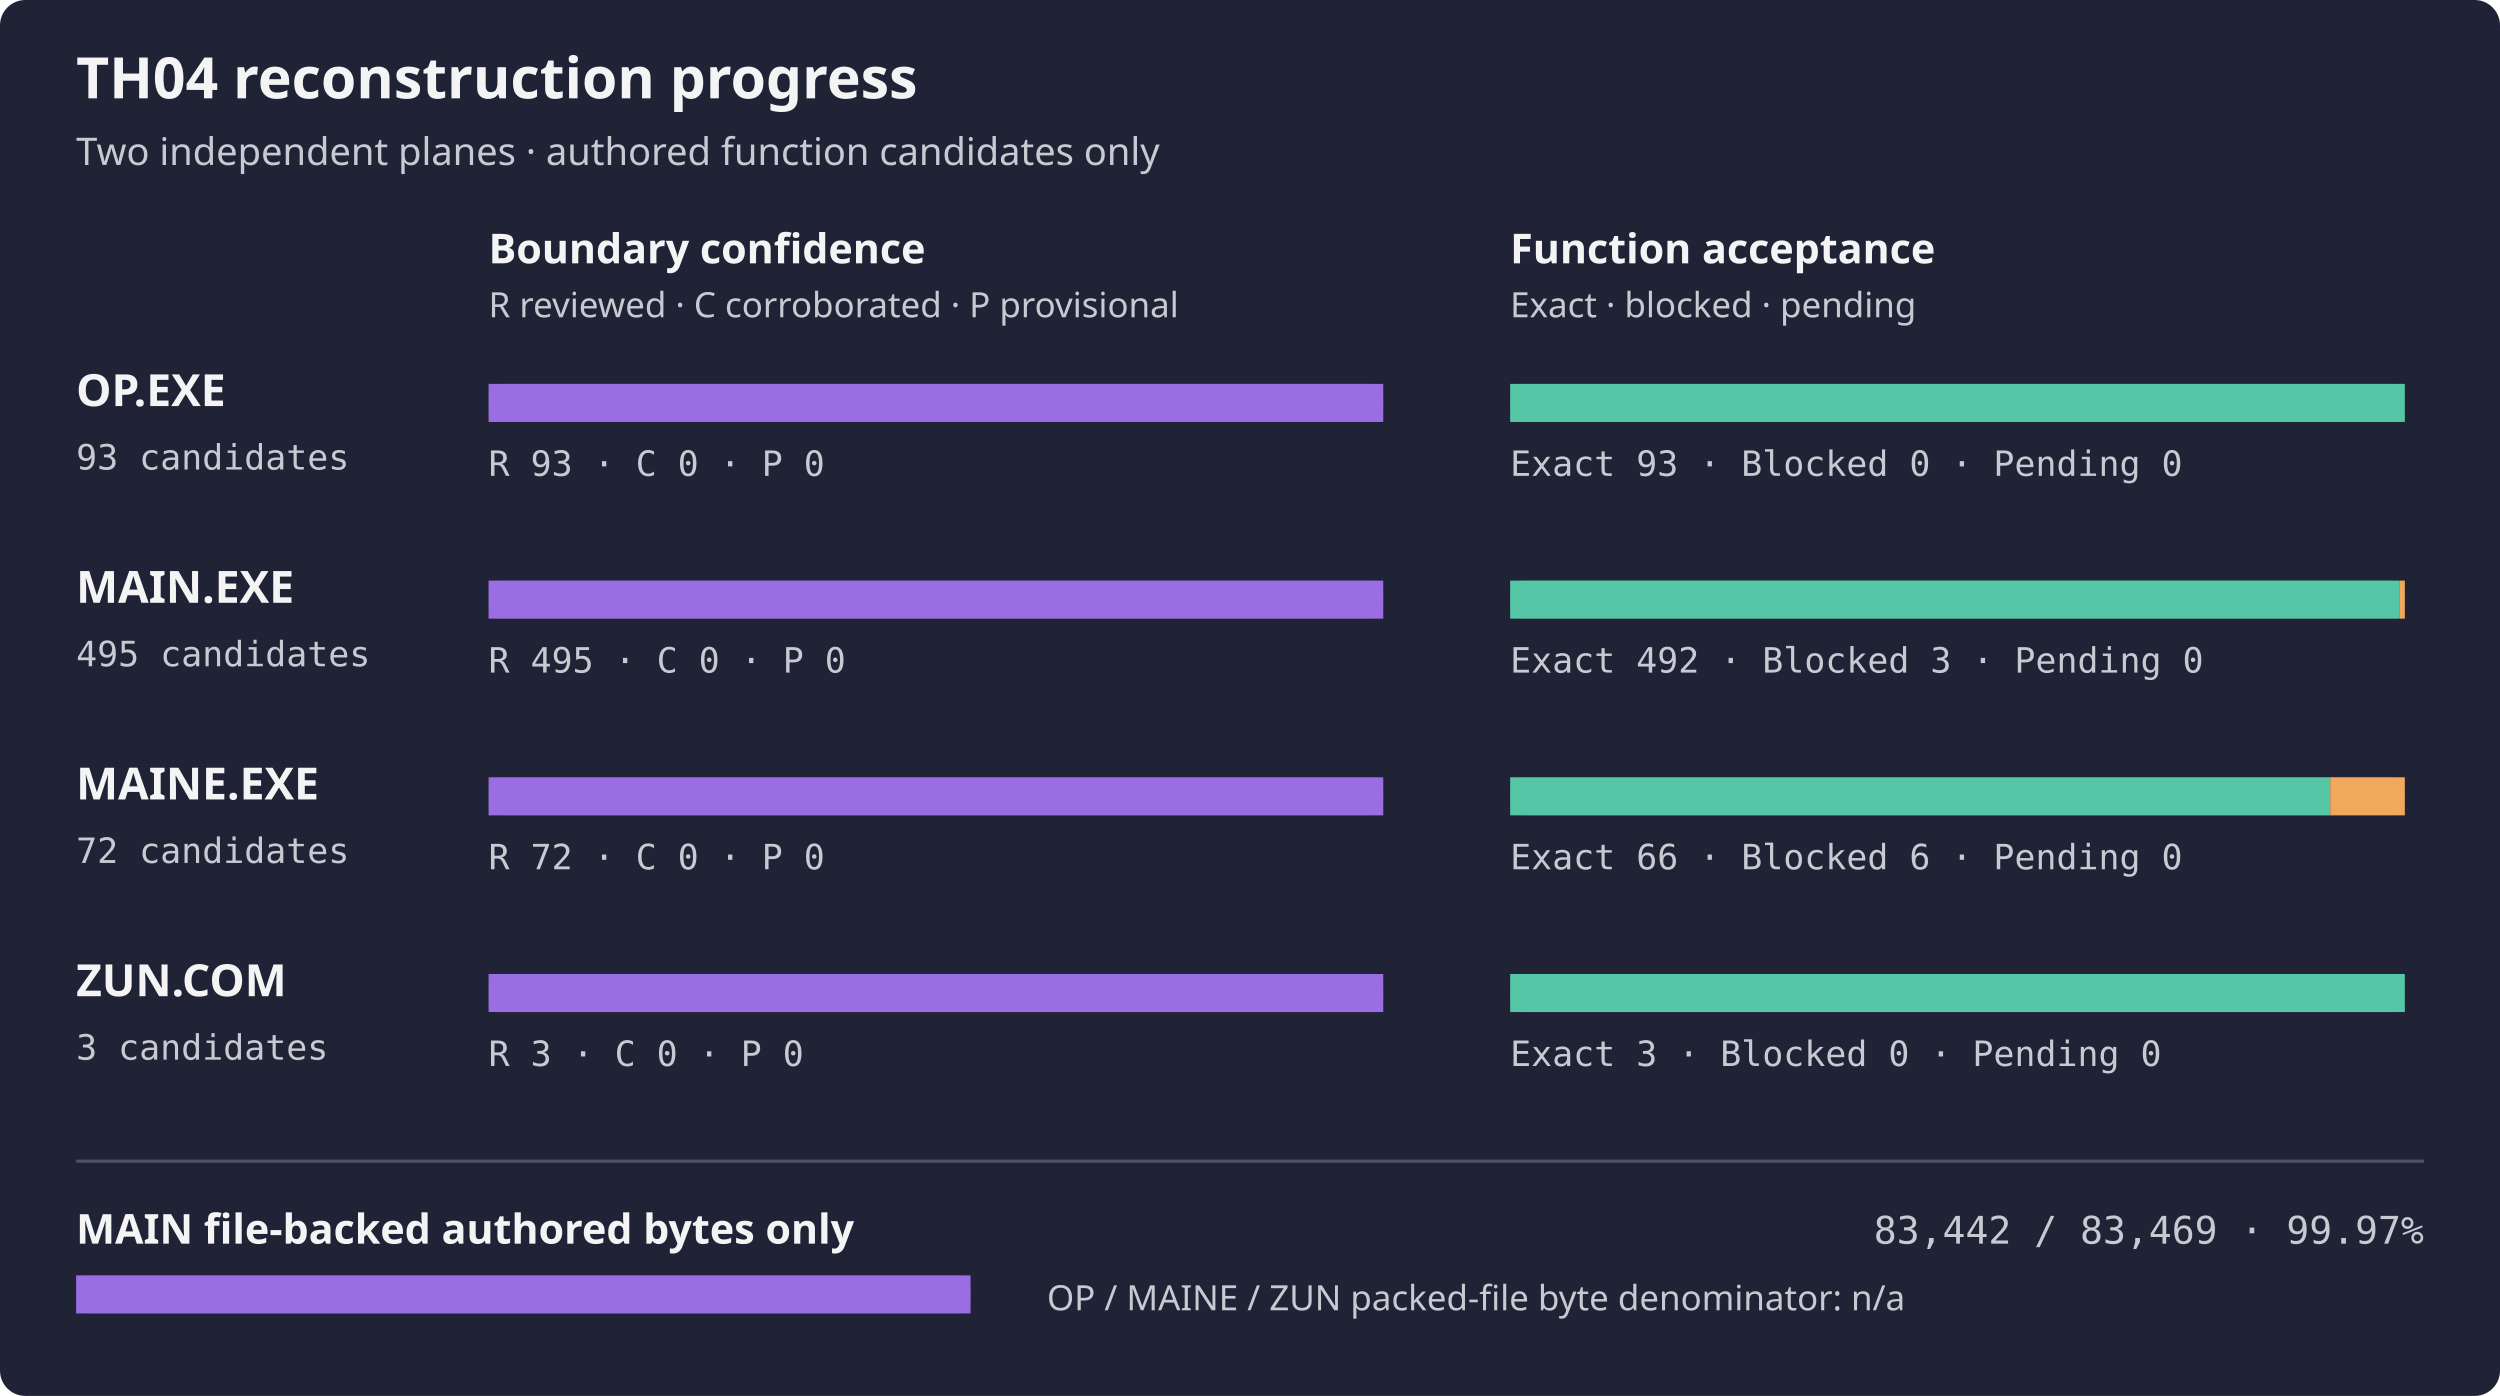
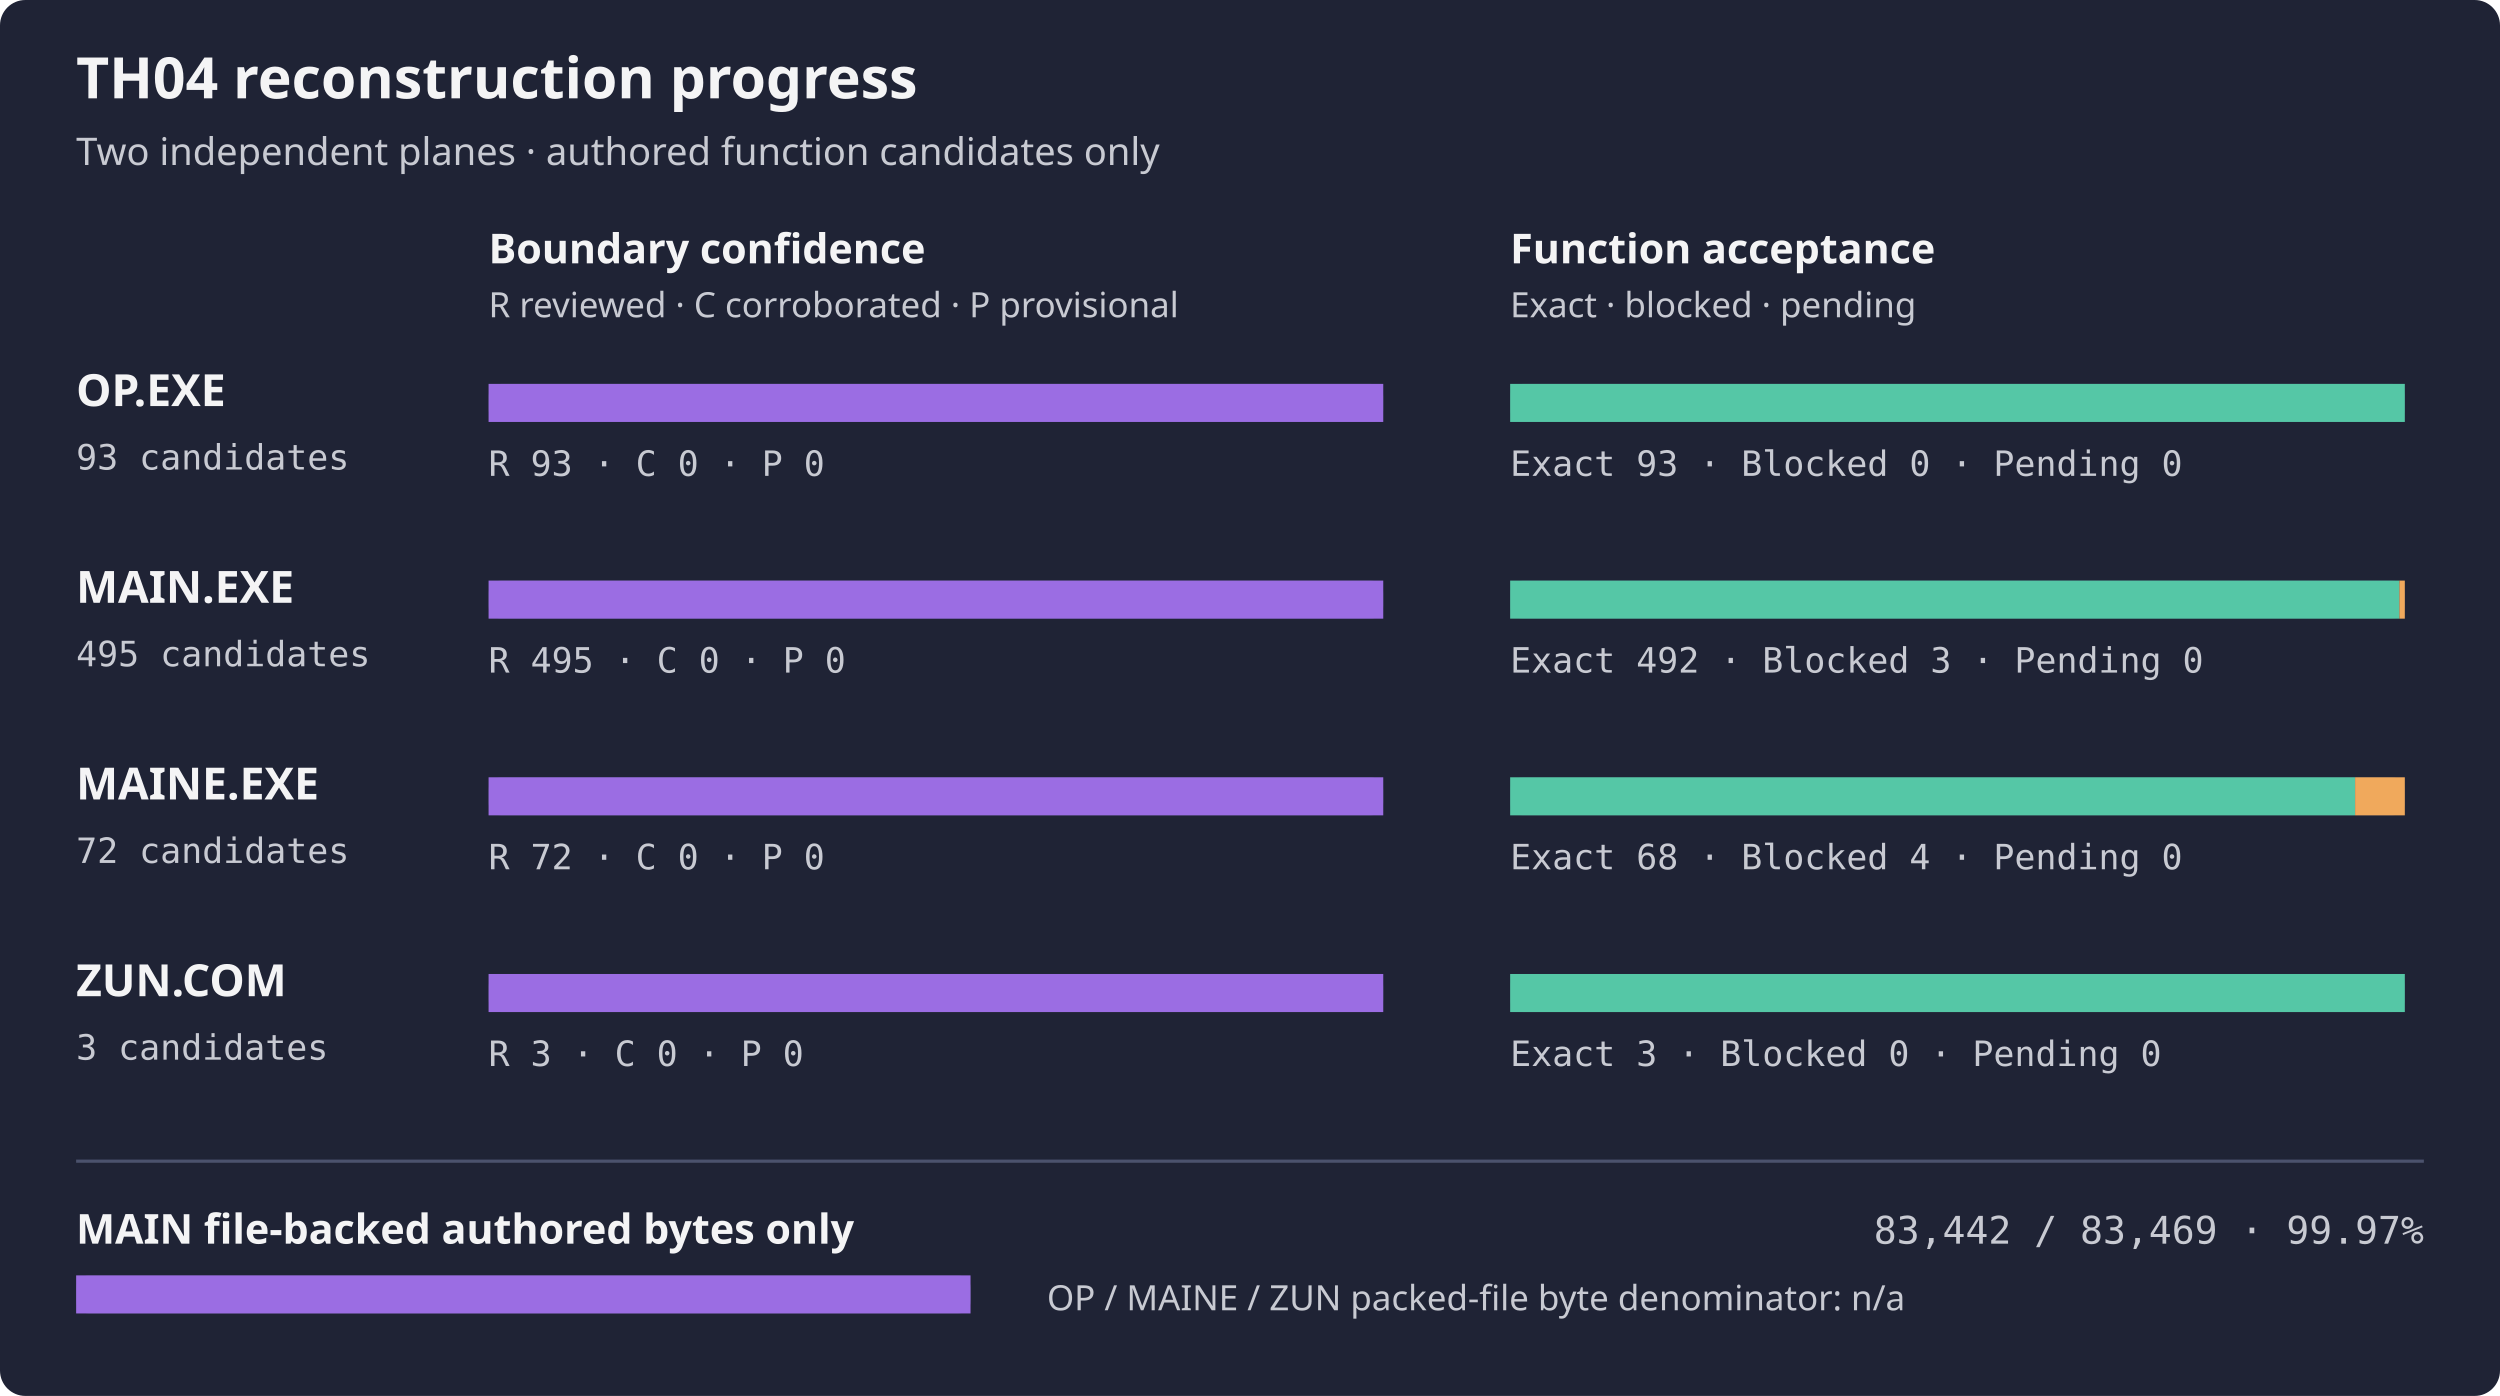
<svg xmlns="http://www.w3.org/2000/svg" width="788" height="440" role="img" aria-label="TH04 per-artifact reconstruction progress">
  <rect width="788" height="440" rx="8" fill="#1f2335" />
  <text x="24" y="31" fill="#f4f4f5" font-family="sans-serif" font-size="18" font-weight="600">TH04 reconstruction progress</text>
  <text x="24" y="52" fill="#c8cad2" font-family="sans-serif" font-size="12">Two independent planes · authored function candidates only</text>
  <text x="154" y="83" fill="#f4f4f5" font-family="sans-serif" font-size="13" font-weight="600">Boundary confidence</text>
  <text x="476" y="83" fill="#f4f4f5" font-family="sans-serif" font-size="13" font-weight="600">Function acceptance</text>
  <text x="154" y="100" fill="#c8cad2" font-family="sans-serif" font-size="11">R reviewed · C corroborated · P provisional</text>
  <text x="476" y="100" fill="#c8cad2" font-family="sans-serif" font-size="11">Exact · blocked · pending</text>
  <text x="24" y="128" fill="#f4f4f5" font-family="sans-serif" font-size="14" font-weight="600">OP.EXE</text>
  <text x="24" y="148" fill="#c8cad2" font-family="monospace" font-size="11">93 candidates</text>
  <rect x="154" y="121" width="282" height="12" rx="4" fill="#353b52" />
  <rect x="154.00" y="121" width="282.00" height="12" fill="#9b6de3" />
  <rect x="476" y="121" width="282" height="12" rx="4" fill="#353b52" />
  <rect x="476.00" y="121" width="282.00" height="12" fill="#55c7a6" />
  <text x="154" y="150" fill="#c8cad2" font-family="monospace" font-size="11">R 93 · C 0 · P 0</text>
  <text x="476" y="150" fill="#c8cad2" font-family="monospace" font-size="11">Exact 93 · Blocked 0 · Pending 0</text>
  <text x="24" y="190" fill="#f4f4f5" font-family="sans-serif" font-size="14" font-weight="600">MAIN.EXE</text>
  <text x="24" y="210" fill="#c8cad2" font-family="monospace" font-size="11">495 candidates</text>
  <rect x="154" y="183" width="282" height="12" rx="4" fill="#353b52" />
  <rect x="154.00" y="183" width="282.00" height="12" fill="#9b6de3" />
  <rect x="476" y="183" width="282" height="12" rx="4" fill="#353b52" />
  <rect x="476.00" y="183" width="280.29" height="12" fill="#55c7a6" />
  <rect x="756.29" y="183" width="1.71" height="12" fill="#f0a95c" />
  <text x="154" y="212" fill="#c8cad2" font-family="monospace" font-size="11">R 495 · C 0 · P 0</text>
  <text x="476" y="212" fill="#c8cad2" font-family="monospace" font-size="11">Exact 492 · Blocked 3 · Pending 0</text>
  <text x="24" y="252" fill="#f4f4f5" font-family="sans-serif" font-size="14" font-weight="600">MAINE.EXE</text>
  <text x="24" y="272" fill="#c8cad2" font-family="monospace" font-size="11">72 candidates</text>
  <rect x="154" y="245" width="282" height="12" rx="4" fill="#353b52" />
  <rect x="154.00" y="245" width="282.00" height="12" fill="#9b6de3" />
  <rect x="476" y="245" width="282" height="12" rx="4" fill="#353b52" />
-   <rect x="476.00" y="245" width="258.50" height="12" fill="#55c7a6" />
-   <rect x="734.50" y="245" width="23.50" height="12" fill="#f0a95c" />
+   <rect x="476.00" y="245" width="266.33" height="12" fill="#55c7a6" />
+   <rect x="742.33" y="245" width="15.67" height="12" fill="#f0a95c" />
  <text x="154" y="274" fill="#c8cad2" font-family="monospace" font-size="11">R 72 · C 0 · P 0</text>
-   <text x="476" y="274" fill="#c8cad2" font-family="monospace" font-size="11">Exact 66 · Blocked 6 · Pending 0</text>
+   <text x="476" y="274" fill="#c8cad2" font-family="monospace" font-size="11">Exact 68 · Blocked 4 · Pending 0</text>
  <text x="24" y="314" fill="#f4f4f5" font-family="sans-serif" font-size="14" font-weight="600">ZUN.COM</text>
  <text x="24" y="334" fill="#c8cad2" font-family="monospace" font-size="11">3 candidates</text>
  <rect x="154" y="307" width="282" height="12" rx="4" fill="#353b52" />
  <rect x="154.00" y="307" width="282.00" height="12" fill="#9b6de3" />
  <rect x="476" y="307" width="282" height="12" rx="4" fill="#353b52" />
  <rect x="476.00" y="307" width="282.00" height="12" fill="#55c7a6" />
  <text x="154" y="336" fill="#c8cad2" font-family="monospace" font-size="11">R 3 · C 0 · P 0</text>
  <text x="476" y="336" fill="#c8cad2" font-family="monospace" font-size="11">Exact 3 · Blocked 0 · Pending 0</text>
  <path d="M24 366 H764" stroke="#4b526d" />
  <text x="24" y="392" fill="#f4f4f5" font-family="sans-serif" font-size="13" font-weight="600">MAIN file-backed authored bytes only</text>
  <text x="764" y="392" fill="#c8cad2" text-anchor="end" font-family="monospace" font-size="12">83,442 / 83,469 · 99.97%</text>
  <rect x="24" y="402" width="282" height="12" rx="4" fill="#353b52" />
  <rect x="24" y="402" width="281.91" height="12" fill="#9b6de3" />
  <text x="330" y="413" fill="#c8cad2" font-family="sans-serif" font-size="11">OP / MAINE / ZUN packed-file byte denominator: n/a</text>
</svg>
